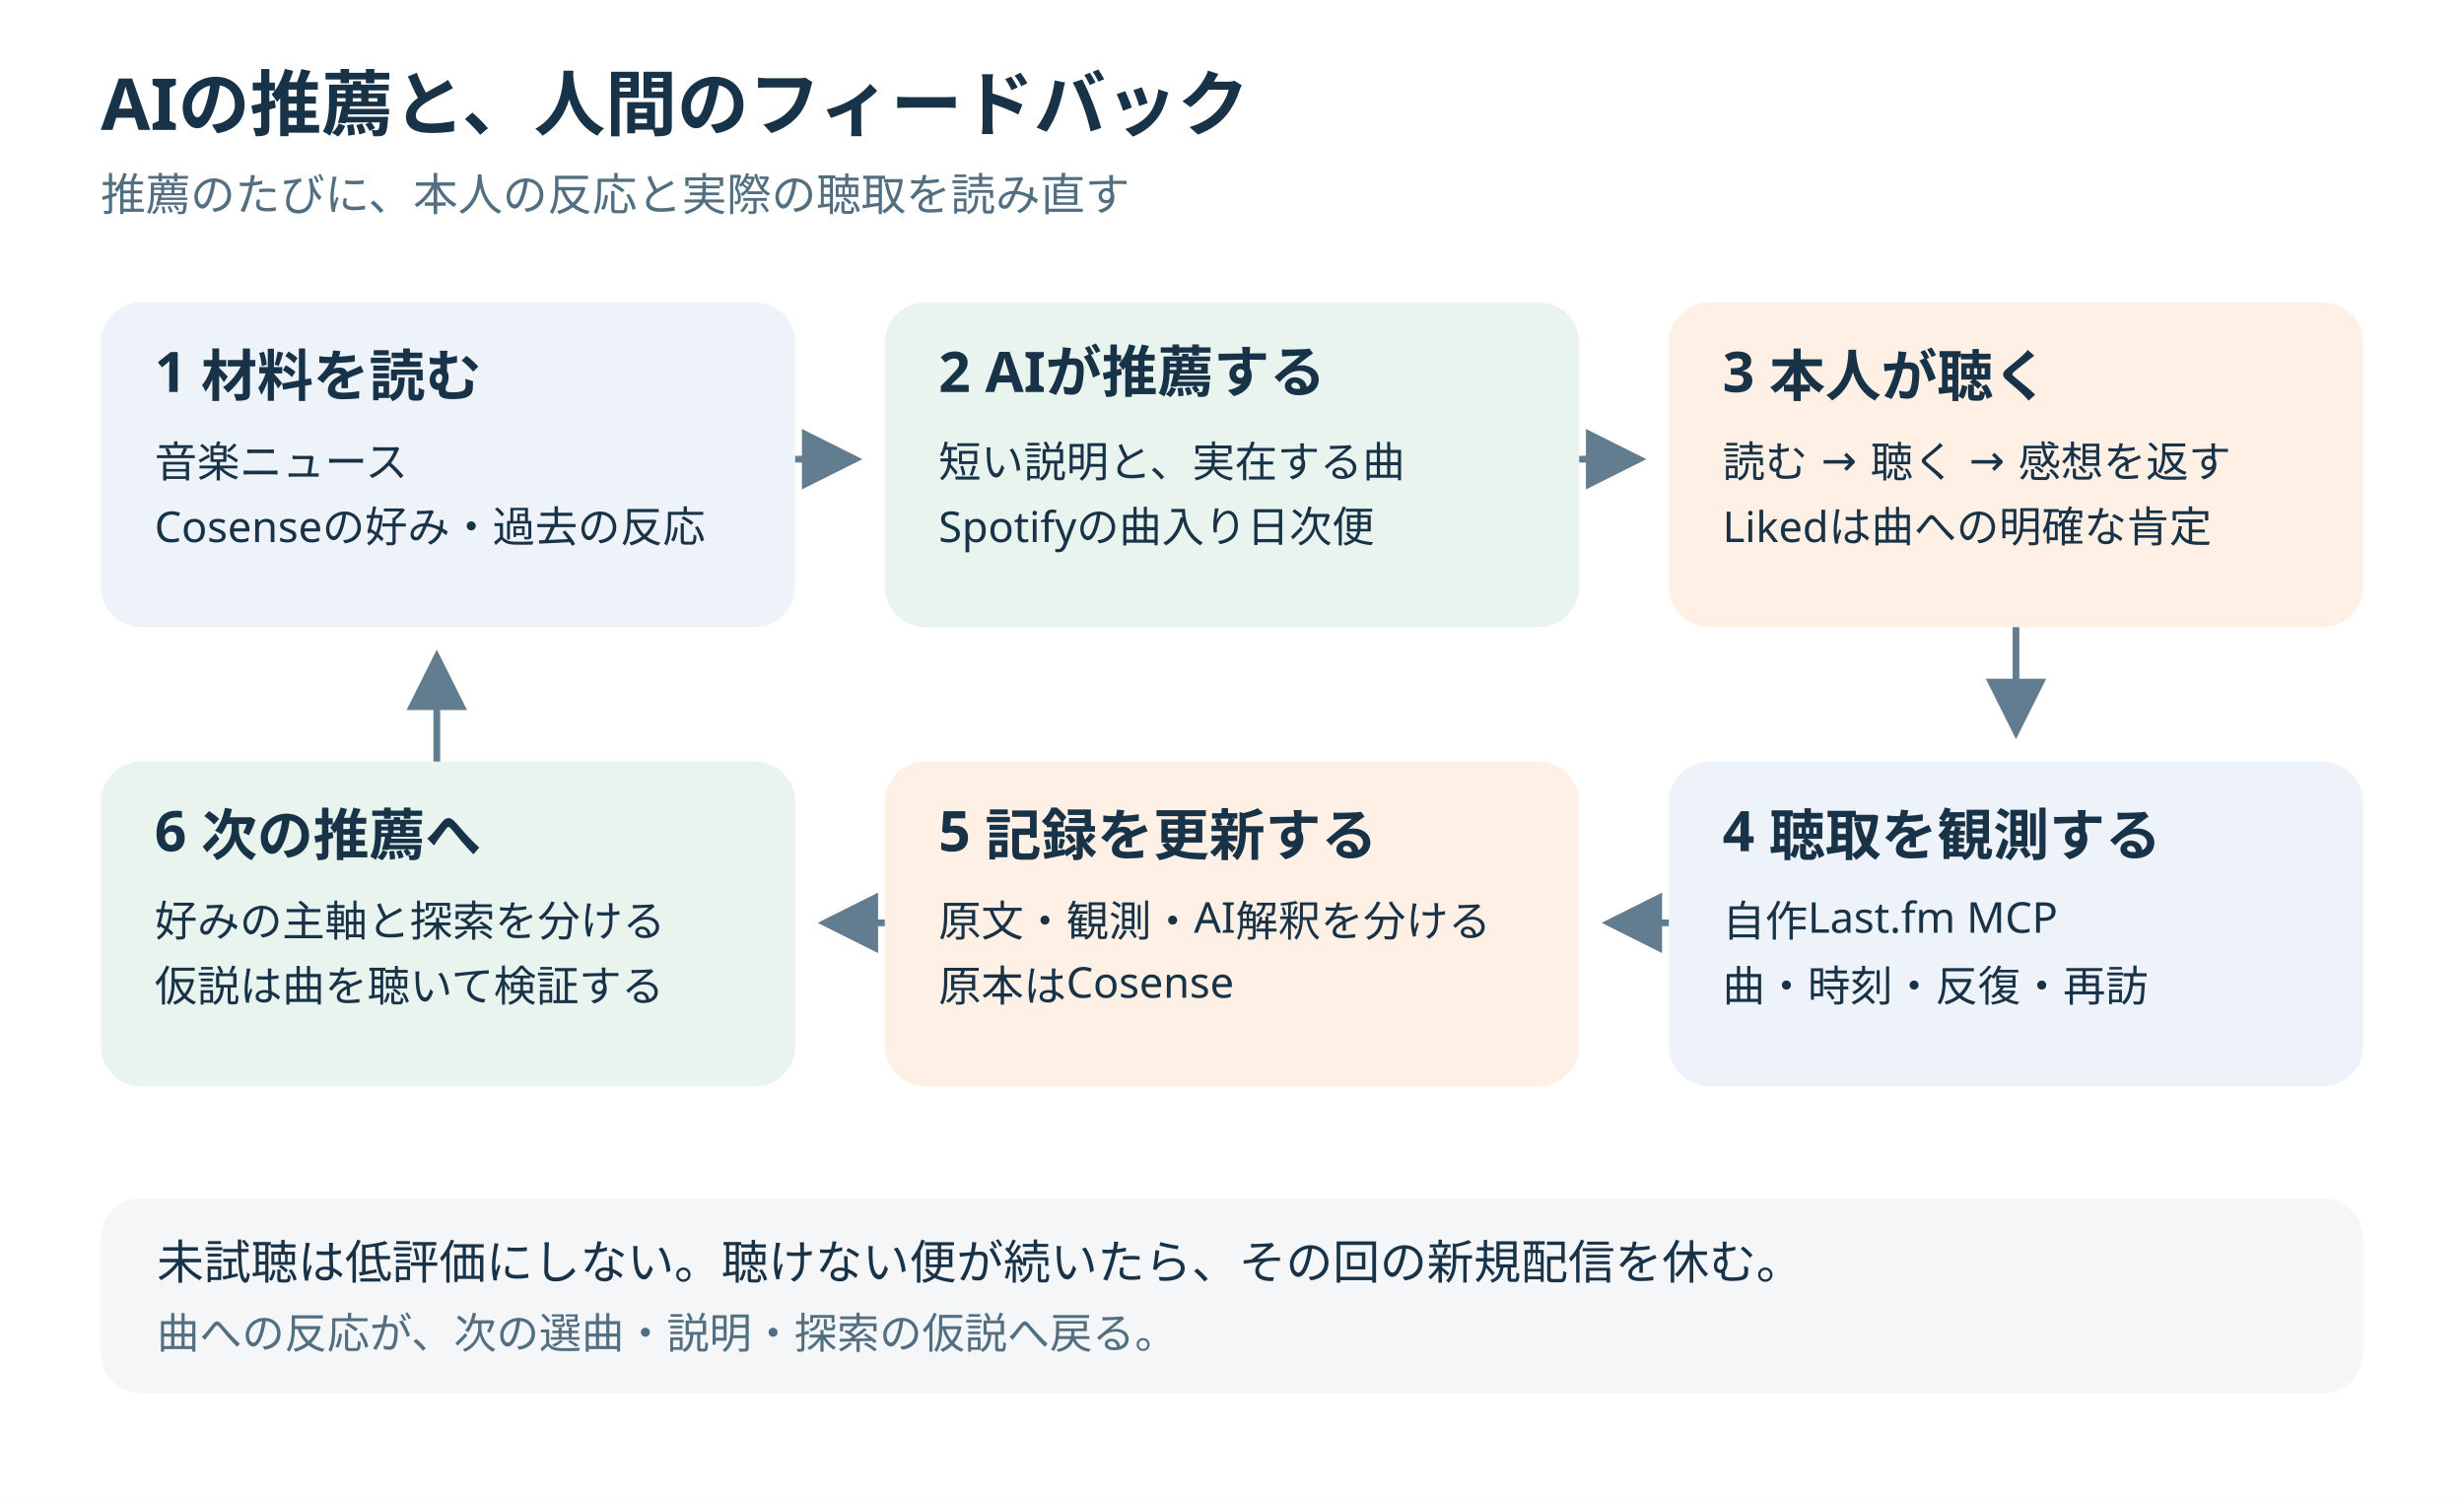
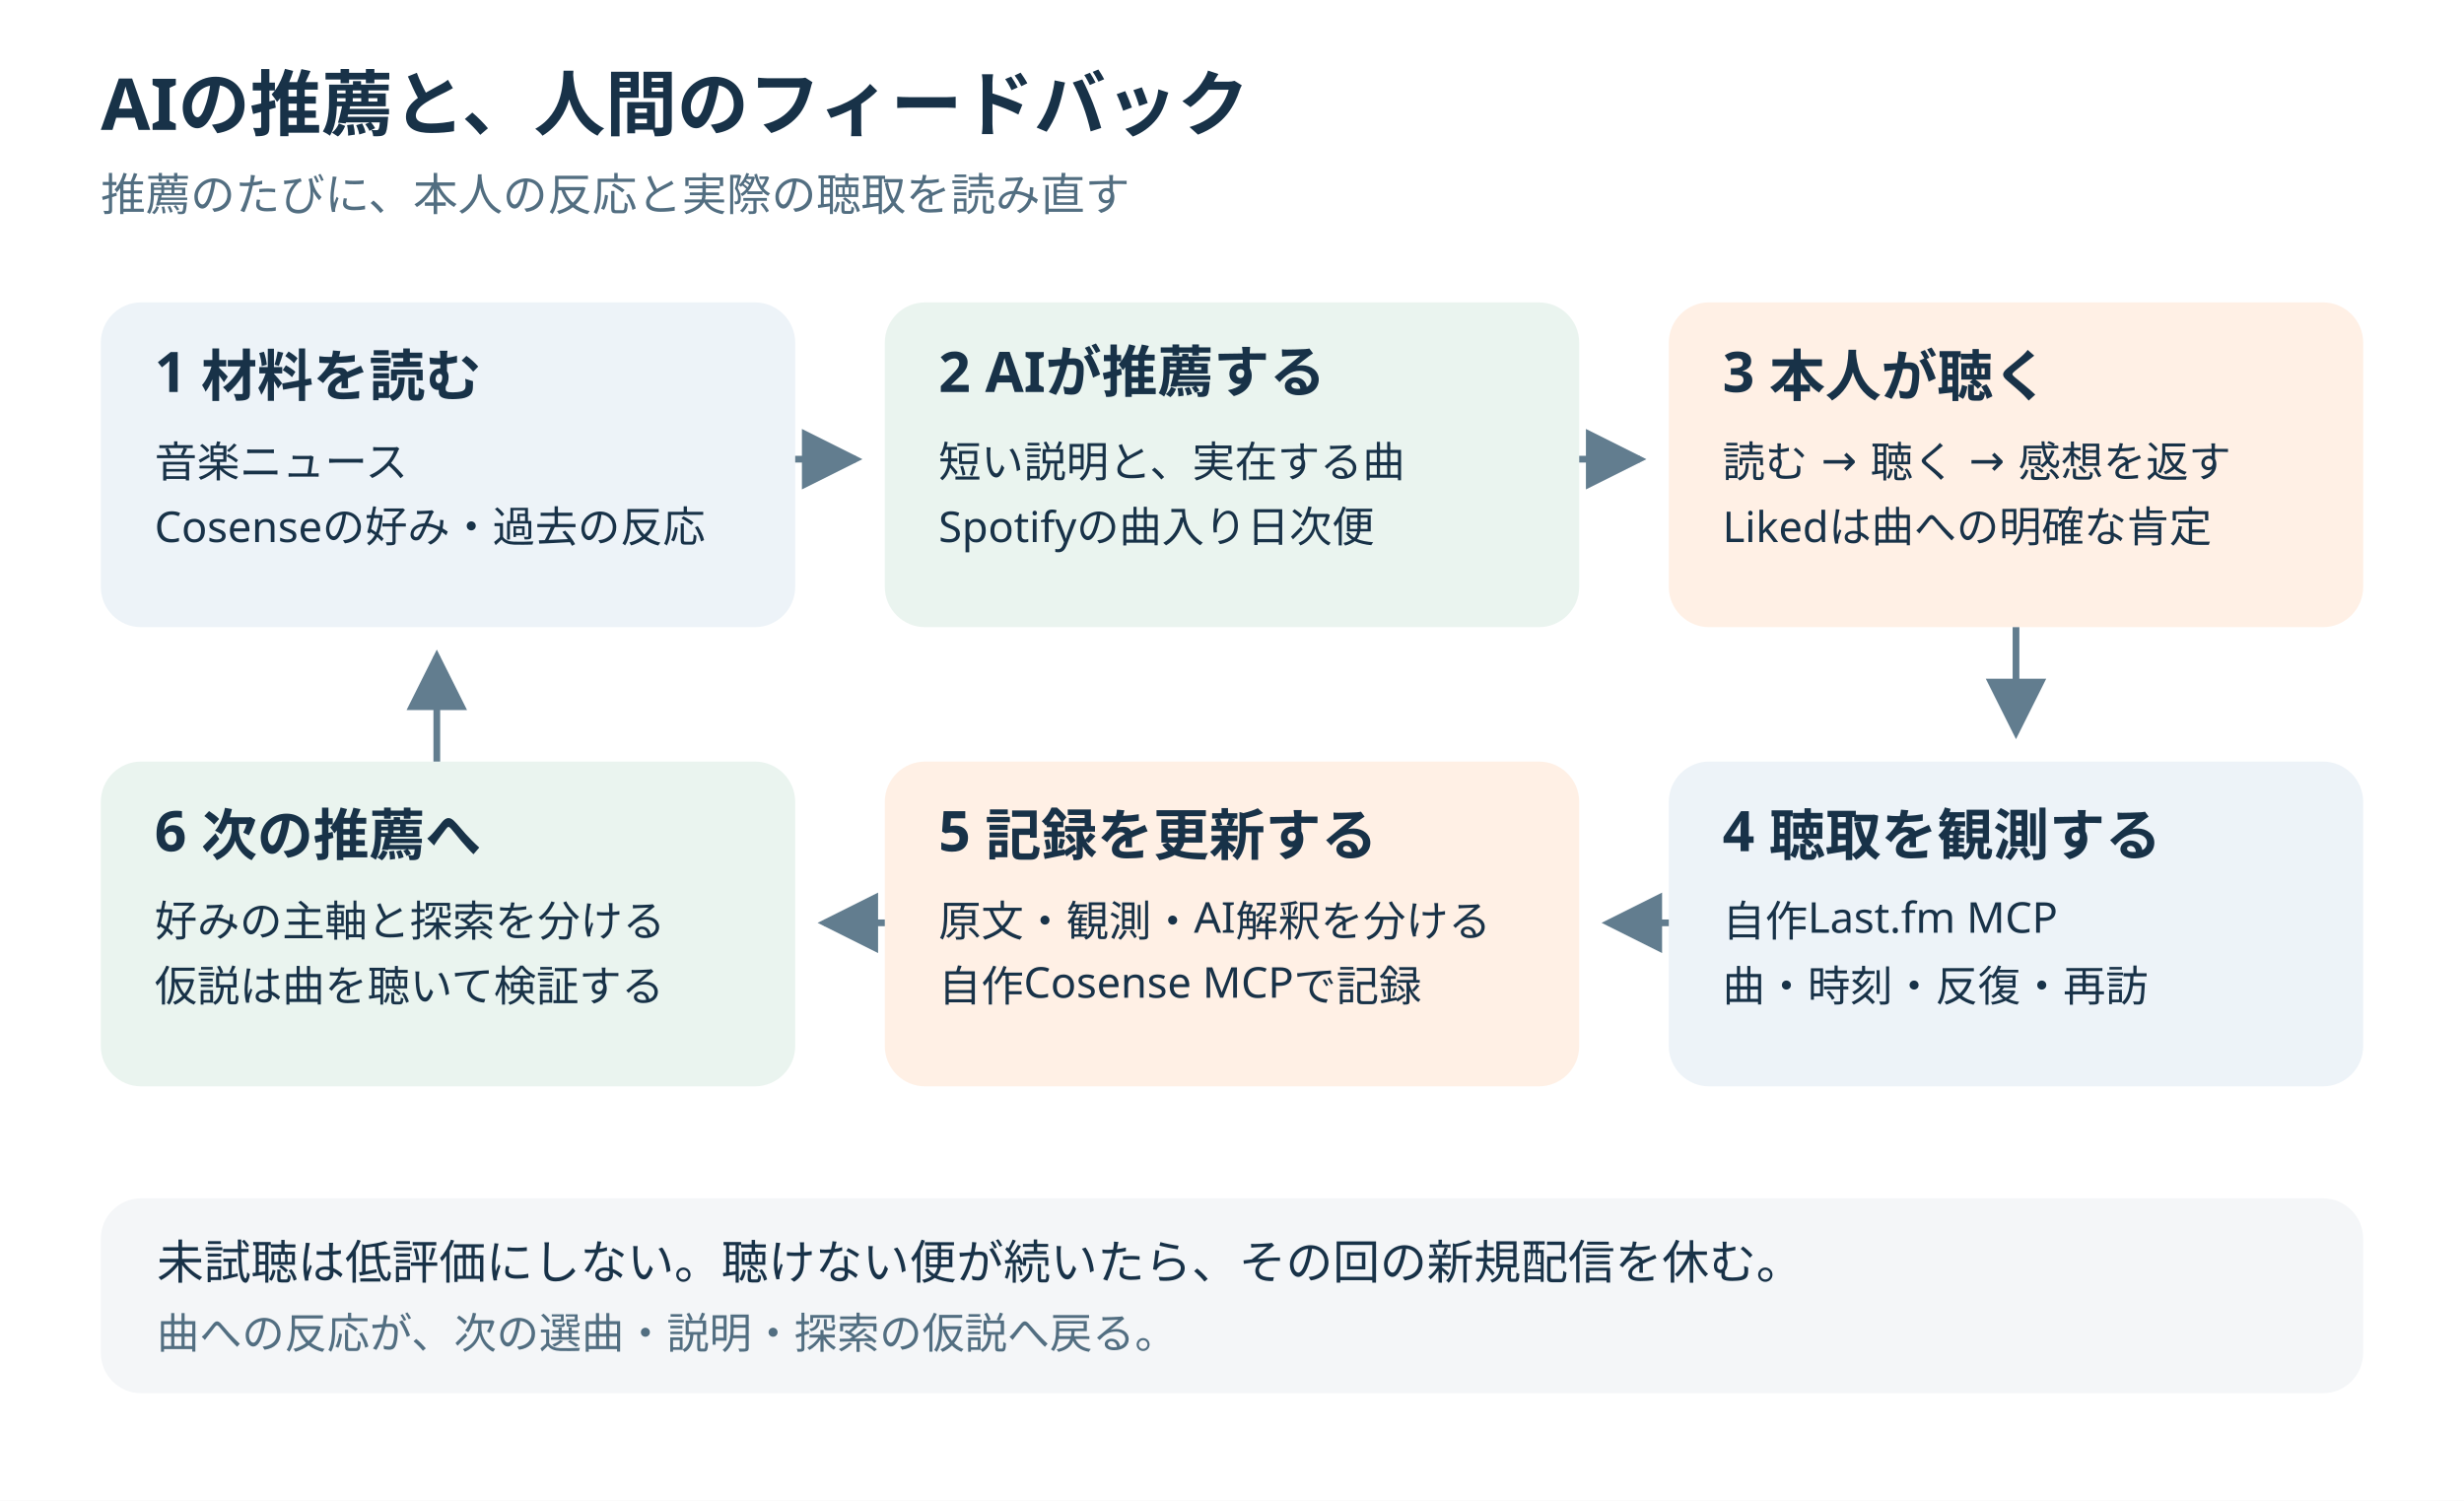
<svg xmlns="http://www.w3.org/2000/svg" width="1100" height="670" viewBox="0 0 1100 670">
  <defs>
    <marker id="a" markerWidth="9" markerHeight="9" refX="8" refY="4.5" orient="auto">
      <path d="M0 0L9 4.5L0 9Z" fill="#627d8f" />
    </marker>
  </defs>
  <rect width="1100" height="670" fill="white" />
  <g font-family="sans-serif">
    <text x="45" y="58" font-size="32" fill="#183248" font-weight="700">AIの推薦と、人間のフィードバック</text>
    <text x="45" y="94" font-size="20" fill="#526e81" font-weight="400">推薦のたびに、本人の反応と実際の聴取を読み直す</text>
    <rect x="45" y="135" width="310" height="145" rx="18" fill="#edf3f8" />
    <text x="69" y="175" font-size="25" fill="#183248" font-weight="700">1  材料を読む</text>
    <text x="69" y="213" font-size="19" fill="#183248" font-weight="400">音楽ニュース</text>
    <text x="69" y="242" font-size="19" fill="#183248" font-weight="400">Cosenseの好み・過去の反応</text>
    <rect x="395" y="135" width="310" height="145" rx="18" fill="#eaf4ef" />
    <text x="419" y="175" font-size="25" fill="#183248" font-weight="700">2  AIが推薦する</text>
    <text x="419" y="213" font-size="19" fill="#183248" font-weight="400">短い説明と、実在する曲</text>
    <text x="419" y="242" font-size="19" fill="#183248" font-weight="400">Spotifyの曲入り日次便</text>
    <rect x="745" y="135" width="310" height="145" rx="18" fill="#fff0e5" />
    <text x="769" y="175" font-size="25" fill="#183248" font-weight="700">3  本人が聴く</text>
    <text x="769" y="213" font-size="19" fill="#183248" font-weight="400">読む → 聴く → 感想を返す</text>
    <text x="769" y="242" font-size="19" fill="#183248" font-weight="400">Likedは曲への明確な肯定</text>
    <path d="M355 205H382" stroke="#627d8f" stroke-width="3" fill="none" marker-end="url(#a)" />
    <path d="M705 205H732" stroke="#627d8f" stroke-width="3" fill="none" marker-end="url(#a)" />
    <path d="M900 280V327" stroke="#627d8f" stroke-width="3" fill="none" marker-end="url(#a)" />
    <rect x="745" y="340" width="310" height="145" rx="18" fill="#edf3f8" />
    <text x="769" y="380" font-size="25" fill="#183248" font-weight="700">4  聴取を観測する</text>
    <text x="769" y="418" font-size="19" fill="#183248" font-weight="400">自作Last.fm MCP</text>
    <text x="769" y="447" font-size="19" fill="#183248" font-weight="400">曲・時刻・反復・再訪</text>
    <rect x="395" y="340" width="310" height="145" rx="18" fill="#fff0e5" />
    <text x="419" y="380" font-size="25" fill="#183248" font-weight="700">5  記録を更新する</text>
    <text x="419" y="418" font-size="19" fill="#183248" font-weight="400">原文・観測・AI解釈を分ける</text>
-     <text x="419" y="447" font-size="19" fill="#183248" font-weight="400">原本はCosense</text>
+     <text x="419" y="447" font-size="19" fill="#183248" font-weight="400">自作Cosense MCPで記録</text>
    <rect x="45" y="340" width="310" height="145" rx="18" fill="#eaf4ef" />
    <text x="69" y="380" font-size="25" fill="#183248" font-weight="700">6  次の推薦へ</text>
    <text x="69" y="418" font-size="19" fill="#183248" font-weight="400">好みの主軸と探索を分ける</text>
    <text x="69" y="447" font-size="19" fill="#183248" font-weight="400">仮説は曲を聴いて検証する</text>
    <path d="M745 412H718" stroke="#627d8f" stroke-width="3" fill="none" marker-end="url(#a)" />
    <path d="M395 412H368" stroke="#627d8f" stroke-width="3" fill="none" marker-end="url(#a)" />
    <path d="M195 340V293" stroke="#627d8f" stroke-width="3" fill="none" marker-end="url(#a)" />
    <rect x="45" y="535" width="1010" height="87" rx="18" fill="#f4f6f8" />
    <text x="70" y="571" font-size="21" fill="#183248" font-weight="400">未試聴は低評価にしない。聴けない便が続いたら、その回の新規配信を休む。</text>
    <text x="70" y="602" font-size="19" fill="#526e81" font-weight="400">曲への反応が、次の選曲・説明・探索の仮説へ戻る。</text>
  </g>
</svg>
